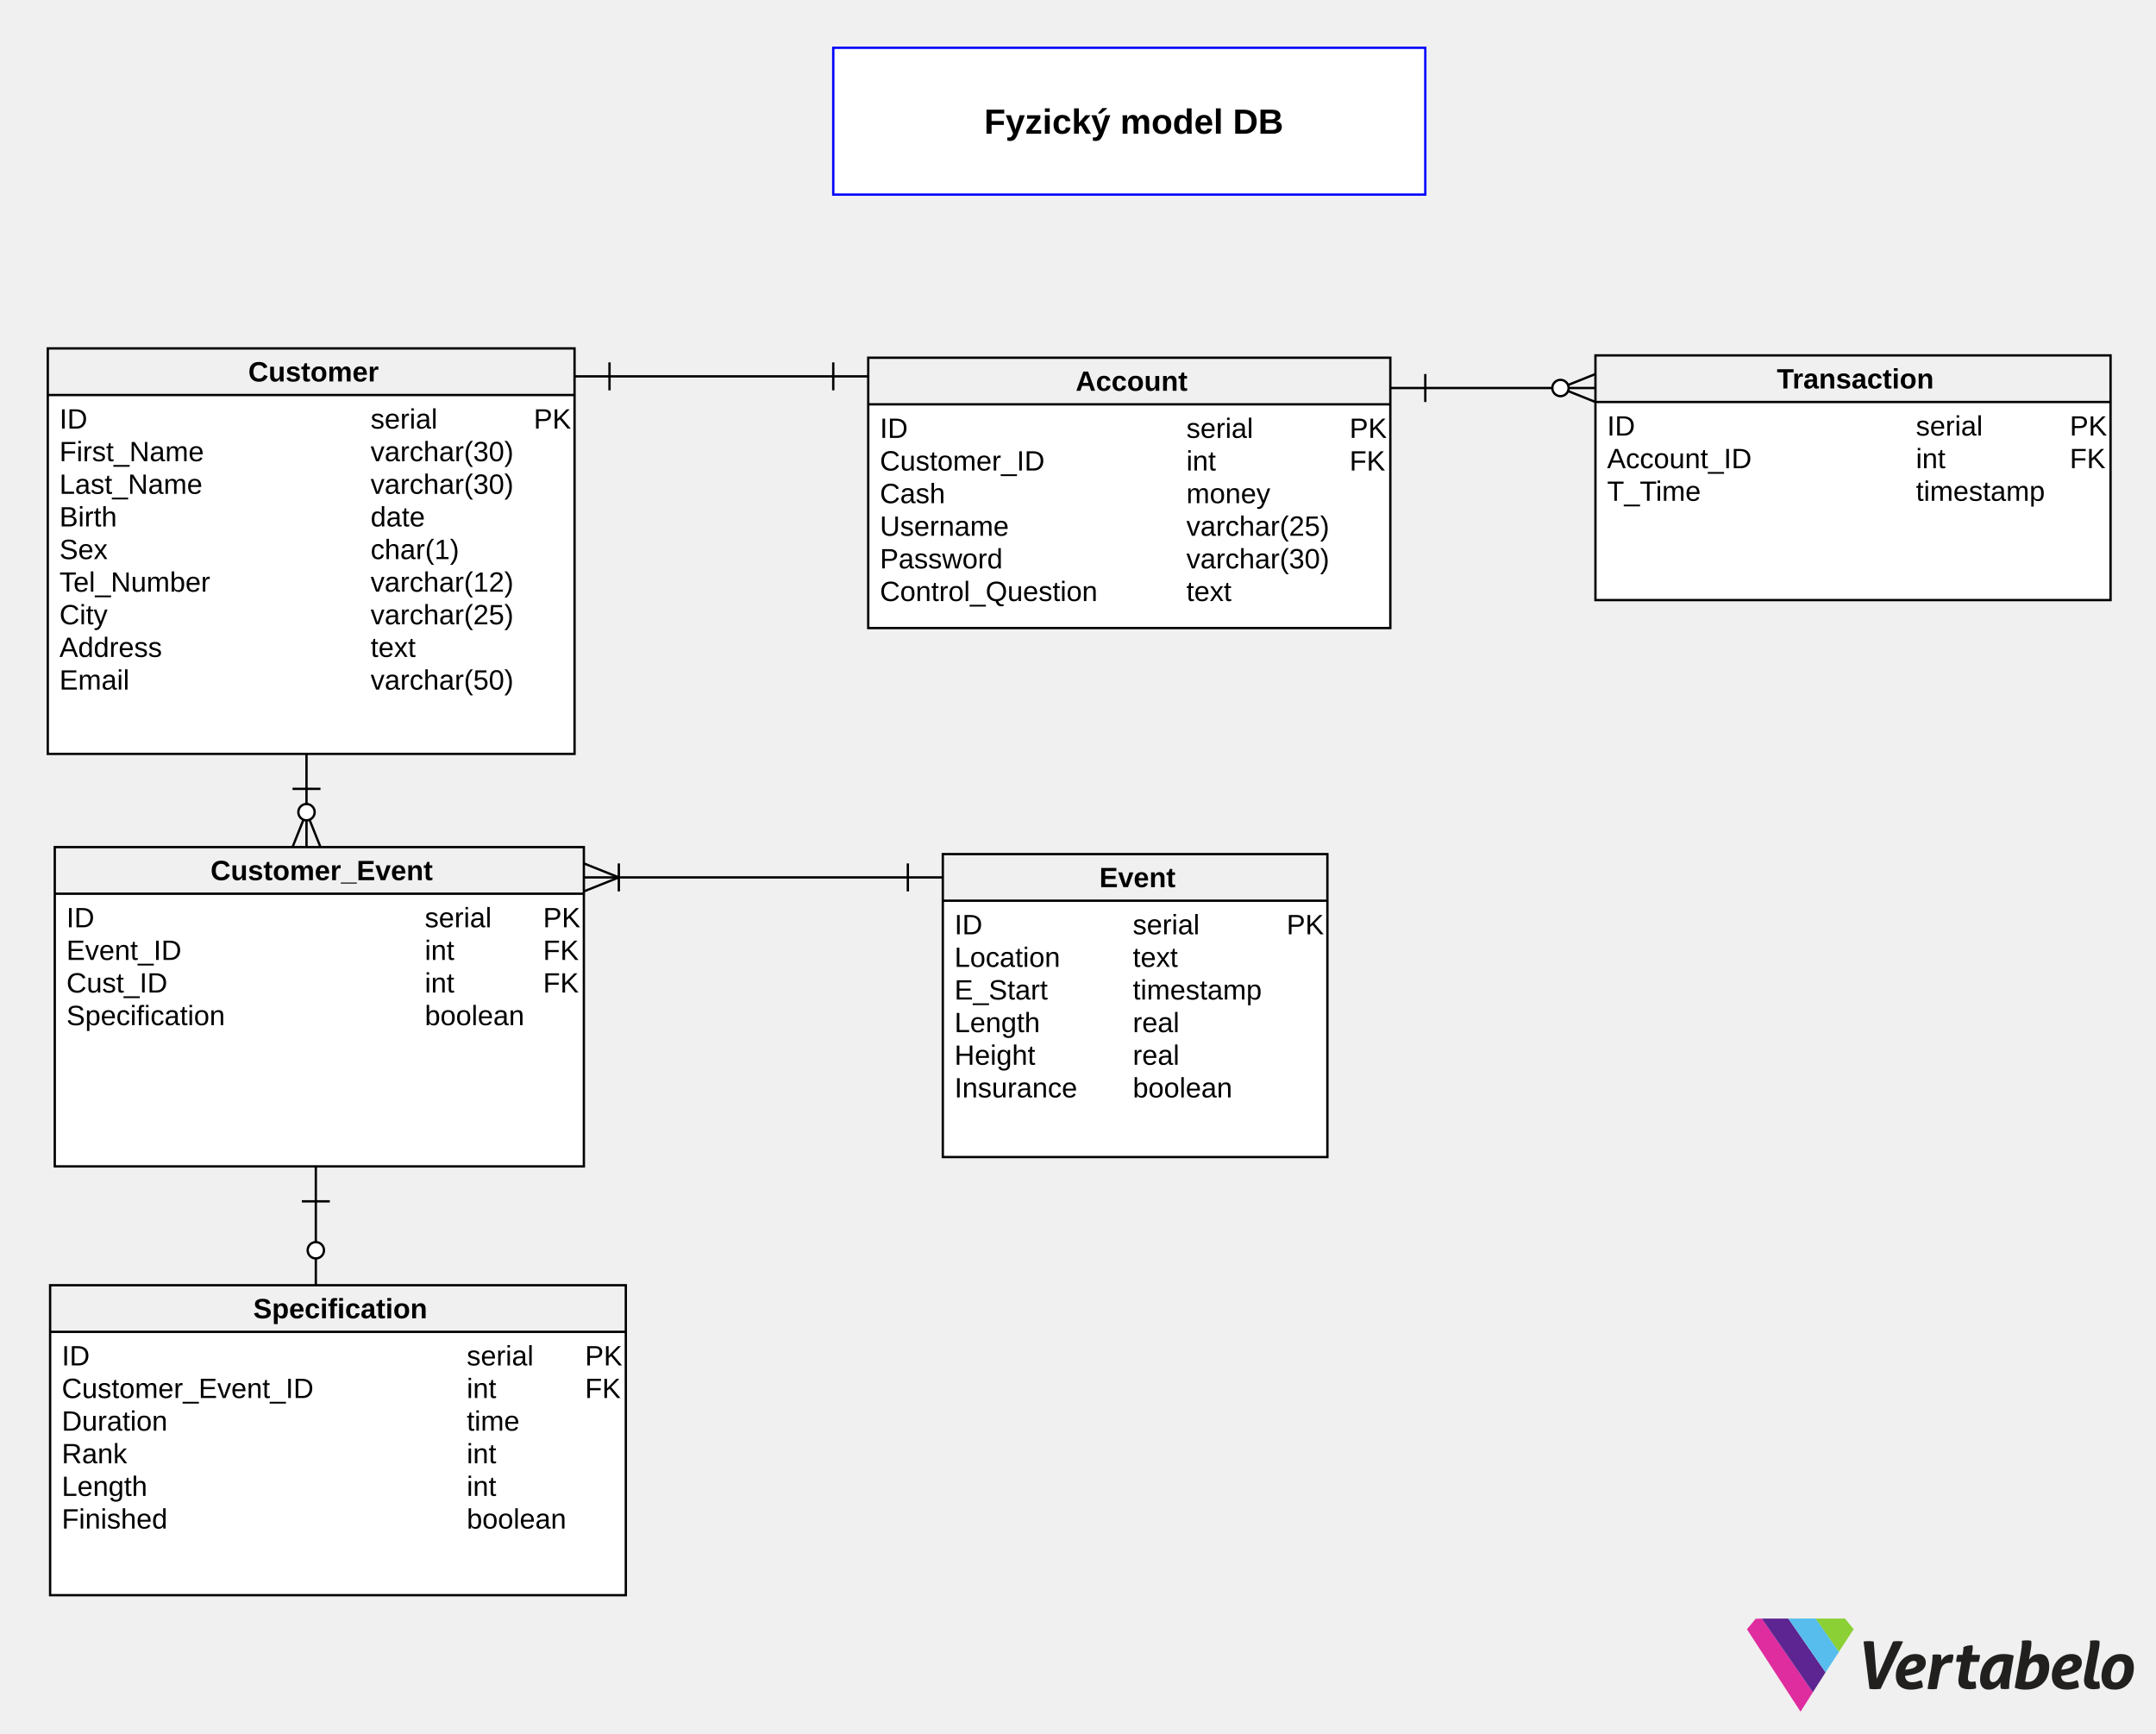
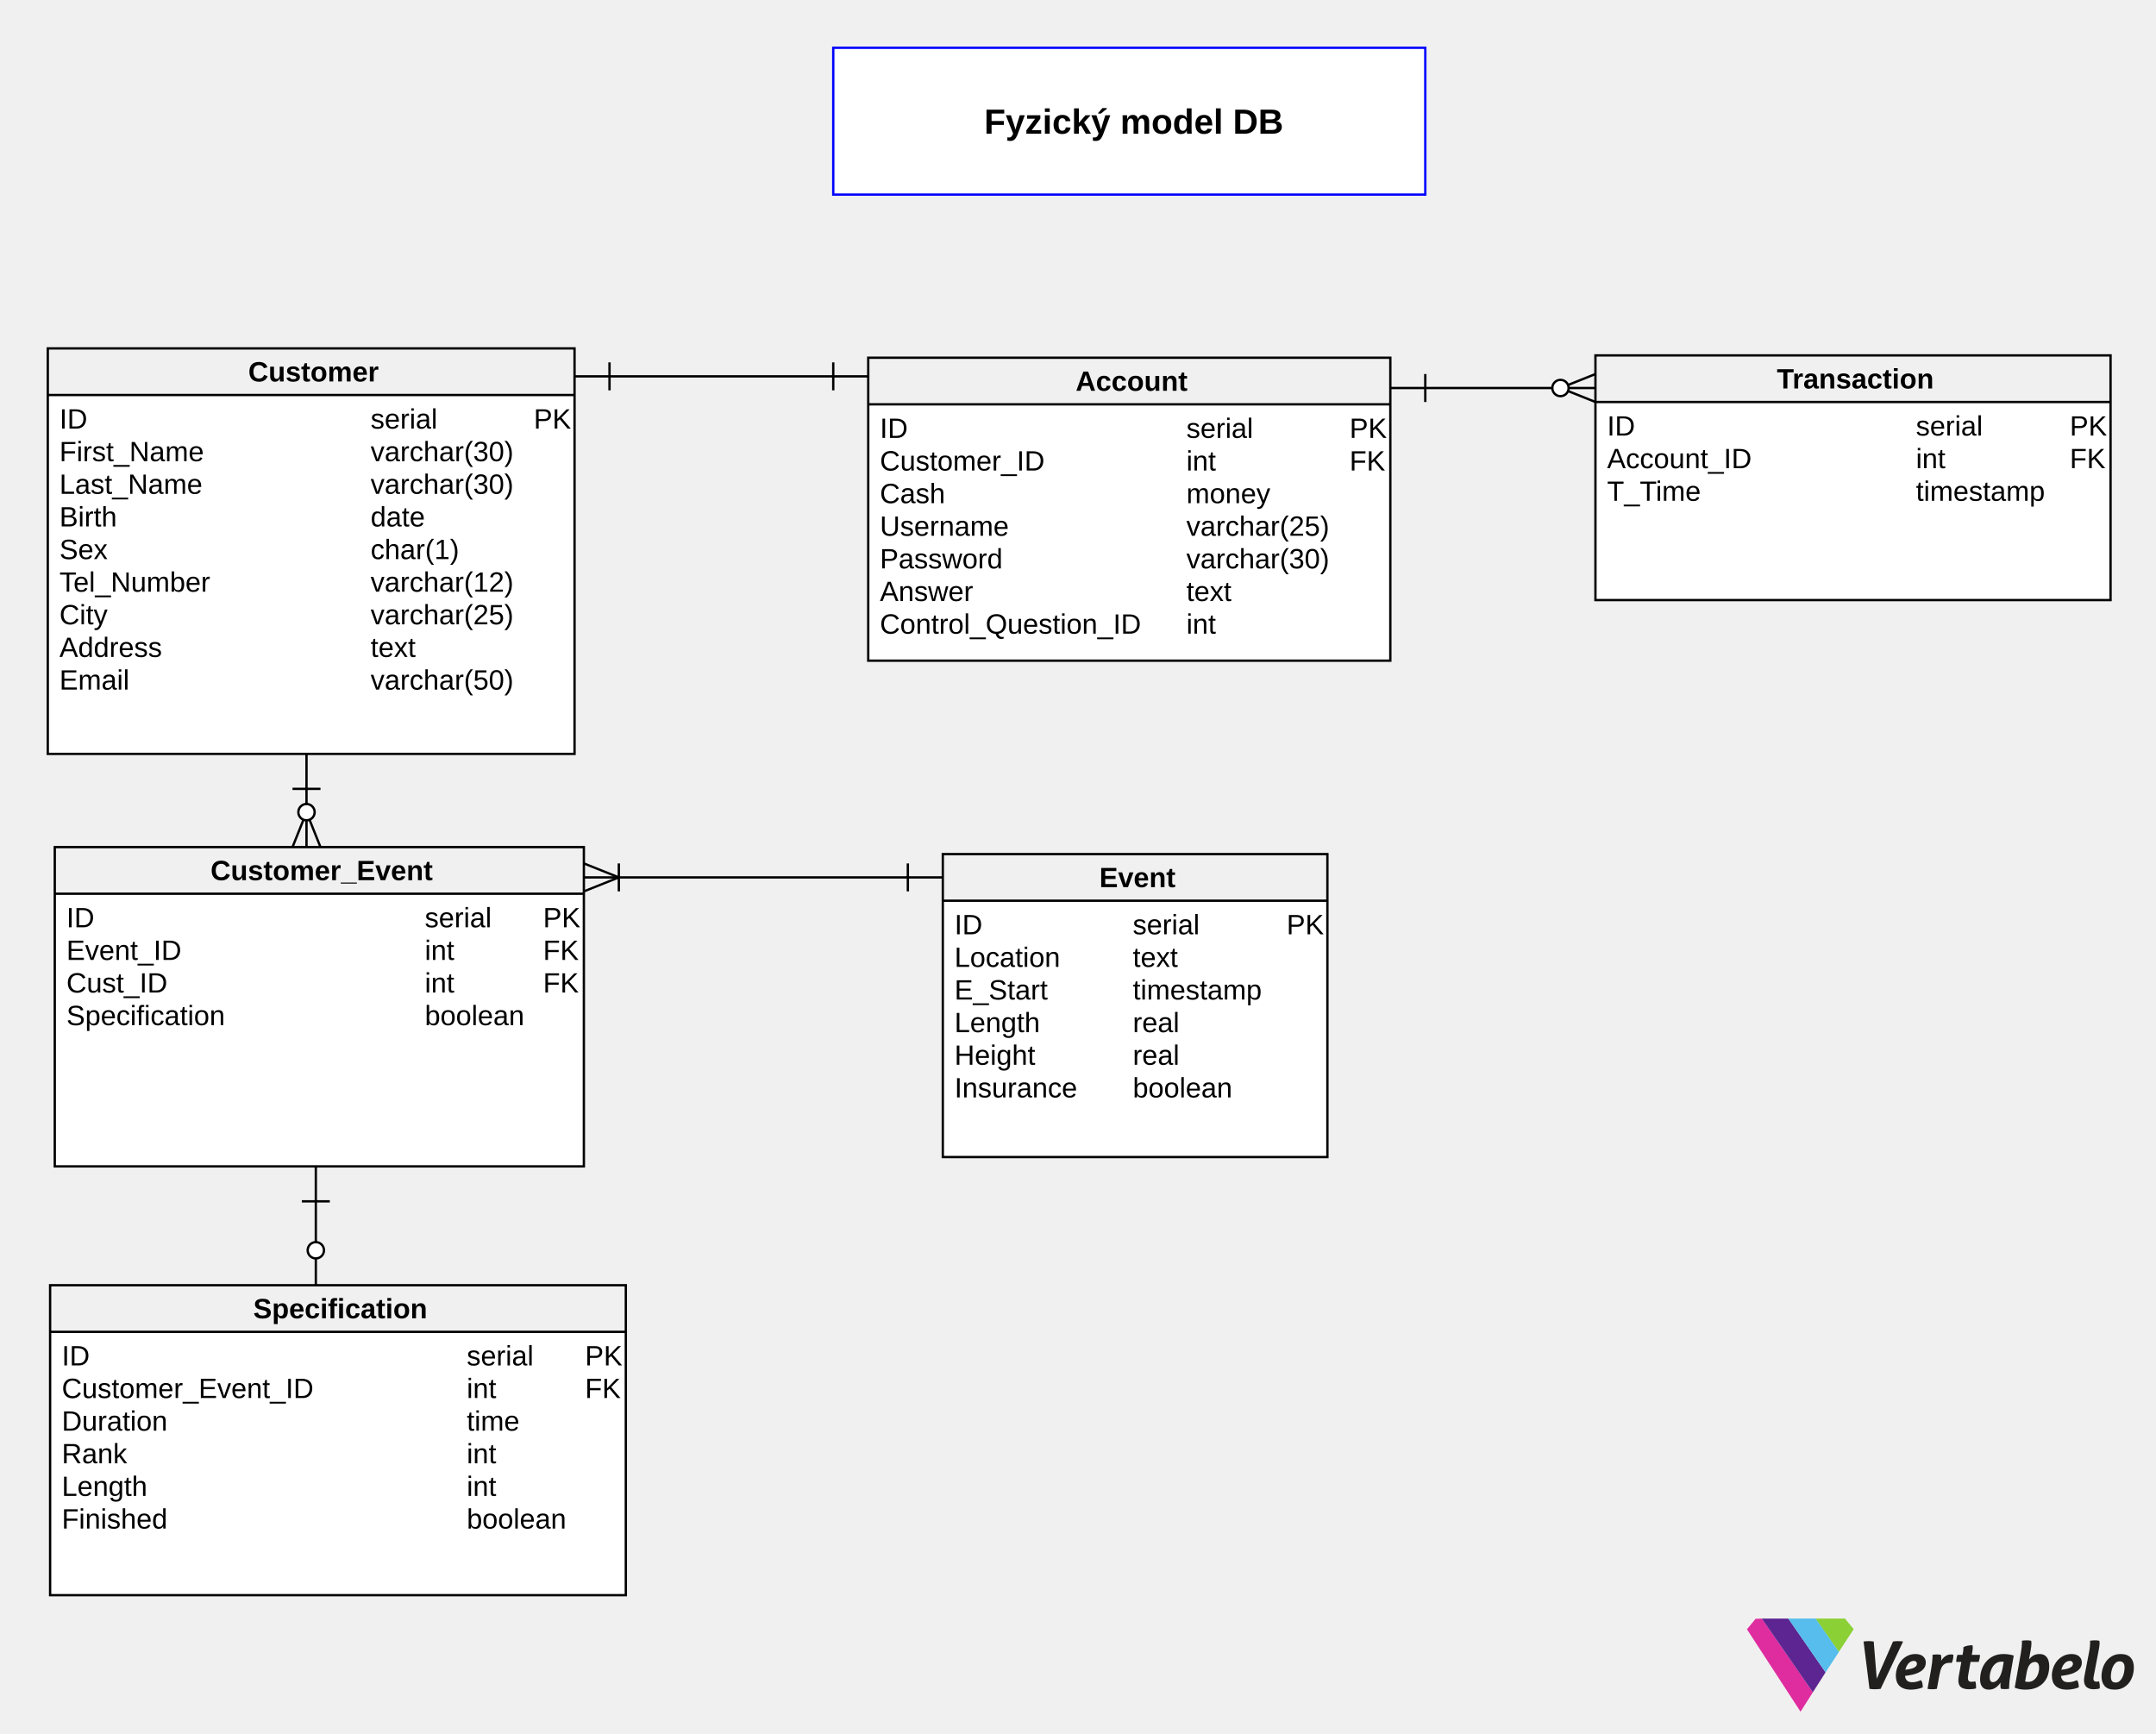
<svg xmlns="http://www.w3.org/2000/svg" height="744.0" width="925.0">
  <g transform="translate(0.5,0.5)">
    <g class="area">
      <g transform="translate(357.0,20.0)">
        <rect fill="#FFFFFF" height="63.0" stroke="#0000FF" width="254.0" />
      </g>
      <g transform="translate(420.7458,42.89237)">
        <text fill="#000000" font-family="arial, sans-serif" font-size="15" font-weight="700" x="1.0" y="13.986">Fyzický model DB</text>
      </g>
    </g>
    <g class="reference">
      <polyline fill="none" points="414.0,376.0 222.0,376.0" stroke="#000000" stroke-linejoin="miter" />
      <g class="cardinality">
        <line stroke="#000000" stroke-width="1.0" x1="265.0" x2="250.0" y1="376.0" y2="370.0" />
        <line stroke="#000000" stroke-width="1.0" x1="265.0" x2="250.0" y1="376.0" y2="382.0" />
        <line stroke="#000000" stroke-width="1.0" x1="265.0" x2="265.0" y1="370.0" y2="382.0" />
      </g>
      <g class="mandatory">
        <line stroke="#000000" stroke-width="1.0" x1="389.0" x2="389.0" y1="370.0" y2="382.0" />
      </g>
    </g>
    <g class="reference">
      <polyline fill="none" points="135.0,484.0 135.0,561.0" stroke="#000000" stroke-linejoin="miter" />
      <g class="cardinality">
        <g transform="translate(135.0,536.0)">
          <circle fill="white" r="3.5" stroke="#000000" stroke-width="1.0" />
        </g>
      </g>
      <g class="mandatory">
        <line stroke="#000000" stroke-width="1.0" x1="129.0" x2="141.0" y1="515.0" y2="515.0" />
      </g>
    </g>
    <g class="reference">
      <polyline fill="none" points="131.0,279.0 131.0,373.0" stroke="#000000" stroke-linejoin="miter" />
      <g class="cardinality">
        <line stroke="#000000" stroke-width="1.0" x1="131.0" x2="125.0" y1="348.0" y2="363.0" />
        <line stroke="#000000" stroke-width="1.0" x1="131.0" x2="137.0" y1="348.0" y2="363.0" />
        <g transform="translate(131.0,348.0)">
          <circle fill="white" r="3.5" stroke="#000000" stroke-width="1.0" />
        </g>
      </g>
      <g class="mandatory">
        <line stroke="#000000" stroke-width="1.0" x1="125.0" x2="137.0" y1="338.0" y2="338.0" />
      </g>
    </g>
    <g class="reference">
      <polyline fill="none" points="227.0,161.0 400.0,161.0" stroke="#000000" stroke-linejoin="miter" />
      <g class="cardinality">
        <line stroke="#000000" stroke-width="1.0" x1="357.0" x2="357.0" y1="155.0" y2="167.0" />
      </g>
      <g class="mandatory">
        <line stroke="#000000" stroke-width="1.0" x1="261.0" x2="261.0" y1="155.0" y2="167.0" />
      </g>
    </g>
    <g class="reference">
      <polyline fill="none" points="560.0,166.0 699.0,166.0" stroke="#000000" stroke-linejoin="miter" />
      <g class="cardinality">
        <line stroke="#000000" stroke-width="1.0" x1="669.0" x2="684.0" y1="166.0" y2="160.0" />
        <line stroke="#000000" stroke-width="1.0" x1="669.0" x2="684.0" y1="166.0" y2="172.0" />
        <g transform="translate(669.0,166.0)">
          <circle fill="white" r="3.5" stroke="#000000" stroke-width="1.0" />
        </g>
      </g>
      <g class="mandatory">
        <line stroke="#000000" stroke-width="1.0" x1="611.0" x2="611.0" y1="160.0" y2="172.0" />
      </g>
    </g>
    <g class="table" transform="translate(20.0,149.0)">
      <g transform="translate(0.0,0.0)">
        <rect fill="#f0f0f0" height="20.0" width="226.0" />
      </g>
      <g transform="translate(0.0,0.0)">
        <text fill="black" font-family="arial, sans-serif" font-size="12" font-weight="700" text-anchor="middle" x="114.0" y="14.189">Customer</text>
      </g>
      <g transform="translate(0.0,20.0)">
        <rect fill="#ffffff" height="154.0" width="226.0" />
        <g transform="translate(4.0,3.0)">
          <g transform="translate(0.0,0.0)">
            <text fill="black" font-family="arial, sans-serif" font-size="12" font-weight="400" x="1.0" y="11.402">ID</text>
          </g>
          <g transform="translate(0.0,14.0)">
            <text fill="black" font-family="arial, sans-serif" font-size="12" font-weight="400" x="1.0" y="11.402">First_Name</text>
          </g>
          <g transform="translate(0.0,28.0)">
            <text fill="black" font-family="arial, sans-serif" font-size="12" font-weight="400" x="1.0" y="11.402">Last_Name</text>
          </g>
          <g transform="translate(0.0,42.0)">
            <text fill="black" font-family="arial, sans-serif" font-size="12" font-weight="400" x="1.0" y="11.402">Birth</text>
          </g>
          <g transform="translate(0.0,56.0)">
            <text fill="black" font-family="arial, sans-serif" font-size="12" font-weight="400" x="1.0" y="11.402">Sex</text>
          </g>
          <g transform="translate(0.0,70.0)">
            <text fill="black" font-family="arial, sans-serif" font-size="12" font-weight="400" x="1.0" y="11.402">Tel_Number</text>
          </g>
          <g transform="translate(0.0,84.0)">
            <text fill="black" font-family="arial, sans-serif" font-size="12" font-weight="400" x="1.0" y="11.402">City</text>
          </g>
          <g transform="translate(0.0,98.0)">
            <text fill="black" font-family="arial, sans-serif" font-size="12" font-weight="400" x="1.0" y="11.402">Address</text>
          </g>
          <g transform="translate(0.0,112.0)">
            <text fill="black" font-family="arial, sans-serif" font-size="12" font-weight="400" x="1.0" y="11.402">Email</text>
          </g>
        </g>
        <g transform="translate(137.5,3.0)">
          <g transform="translate(0.0,0.0)">
            <text fill="black" font-family="arial, sans-serif" font-size="12" font-weight="400" x="1.0" y="11.402">serial</text>
          </g>
          <g transform="translate(0.0,14.0)">
            <text fill="black" font-family="arial, sans-serif" font-size="12" font-weight="400" x="1.0" y="11.402">varchar(30)</text>
          </g>
          <g transform="translate(0.0,28.0)">
            <text fill="black" font-family="arial, sans-serif" font-size="12" font-weight="400" x="1.0" y="11.402">varchar(30)</text>
          </g>
          <g transform="translate(0.0,42.0)">
            <text fill="black" font-family="arial, sans-serif" font-size="12" font-weight="400" x="1.0" y="11.402">date</text>
          </g>
          <g transform="translate(0.0,56.0)">
            <text fill="black" font-family="arial, sans-serif" font-size="12" font-weight="400" x="1.0" y="11.402">char(1)</text>
          </g>
          <g transform="translate(0.0,70.0)">
            <text fill="black" font-family="arial, sans-serif" font-size="12" font-weight="400" x="1.0" y="11.402">varchar(12)</text>
          </g>
          <g transform="translate(0.0,84.0)">
            <text fill="black" font-family="arial, sans-serif" font-size="12" font-weight="400" x="1.0" y="11.402">varchar(25)</text>
          </g>
          <g transform="translate(0.0,98.0)">
            <text fill="black" font-family="arial, sans-serif" font-size="12" font-weight="400" x="1.0" y="11.402">text</text>
          </g>
          <g transform="translate(0.0,112.0)">
            <text fill="black" font-family="arial, sans-serif" font-size="12" font-weight="400" x="1.0" y="11.402">varchar(50)</text>
          </g>
        </g>
        <g transform="translate(207.5,3.0)">
          <g transform="translate(0.0,0.0)">
            <text fill="black" font-family="arial, sans-serif" font-size="12" font-weight="400" x="1.0" y="11.402">PK</text>
          </g>
          <g transform="translate(0.0,14.0)">
            <text fill="black" font-family="arial, sans-serif" font-size="12" font-weight="400" x="1.0" y="11.402" />
          </g>
          <g transform="translate(0.0,28.0)">
            <text fill="black" font-family="arial, sans-serif" font-size="12" font-weight="400" x="1.0" y="11.402" />
          </g>
          <g transform="translate(0.0,42.0)">
            <text fill="black" font-family="arial, sans-serif" font-size="12" font-weight="400" x="1.0" y="11.402" />
          </g>
          <g transform="translate(0.0,56.0)">
            <text fill="black" font-family="arial, sans-serif" font-size="12" font-weight="400" x="1.0" y="11.402" />
          </g>
          <g transform="translate(0.0,70.0)">
            <text fill="black" font-family="arial, sans-serif" font-size="12" font-weight="400" x="1.0" y="11.402" />
          </g>
          <g transform="translate(0.0,84.0)">
            <text fill="black" font-family="arial, sans-serif" font-size="12" font-weight="400" x="1.0" y="11.402" />
          </g>
          <g transform="translate(0.0,98.0)">
            <text fill="black" font-family="arial, sans-serif" font-size="12" font-weight="400" x="1.0" y="11.402" />
          </g>
          <g transform="translate(0.0,112.0)">
            <text fill="black" font-family="arial, sans-serif" font-size="12" font-weight="400" x="1.0" y="11.402" />
          </g>
        </g>
      </g>
      <polyline fill="none" points="0.0,20.0 0.0,0.0 226.0,0.0 226.0,20.0 0.0,20.0 0.0,174.0 226.0,174.0 226.0,20.0" stroke="#000000" stroke-linejoin="miter" />
    </g>
    <g class="table" transform="translate(372.0,153.0)">
      <g transform="translate(0.0,0.0)">
        <rect fill="#f0f0f0" height="20.0" width="224.0" />
      </g>
      <g transform="translate(0.0,0.0)">
        <text fill="black" font-family="arial, sans-serif" font-size="12" font-weight="700" text-anchor="middle" x="113.0" y="14.189">Account</text>
      </g>
      <g transform="translate(0.0,20.0)">
-         <rect fill="#ffffff" height="96.0" width="224.0" />
+         <rect fill="#ffffff" height="110.0" width="224.0" />
        <g transform="translate(4.0,3.0)">
          <g transform="translate(0.0,0.0)">
            <text fill="black" font-family="arial, sans-serif" font-size="12" font-weight="400" x="1.0" y="11.402">ID</text>
          </g>
          <g transform="translate(0.0,14.0)">
            <text fill="black" font-family="arial, sans-serif" font-size="12" font-weight="400" x="1.0" y="11.402">Customer_ID</text>
          </g>
          <g transform="translate(0.0,28.0)">
            <text fill="black" font-family="arial, sans-serif" font-size="12" font-weight="400" x="1.0" y="11.402">Cash</text>
          </g>
          <g transform="translate(0.0,42.0)">
            <text fill="black" font-family="arial, sans-serif" font-size="12" font-weight="400" x="1.0" y="11.402">Username</text>
          </g>
          <g transform="translate(0.0,56.0)">
            <text fill="black" font-family="arial, sans-serif" font-size="12" font-weight="400" x="1.0" y="11.402">Password</text>
          </g>
          <g transform="translate(0.0,70.0)">
-             <text fill="black" font-family="arial, sans-serif" font-size="12" font-weight="400" x="1.0" y="11.402">Control_Question</text>
+             <text fill="black" font-family="arial, sans-serif" font-size="12" font-weight="400" x="1.0" y="11.402">Answer</text>
+           </g>
+           <g transform="translate(0.0,84.0)">
+             <text fill="black" font-family="arial, sans-serif" font-size="12" font-weight="400" x="1.0" y="11.402">Control_Question_ID</text>
          </g>
        </g>
        <g transform="translate(135.5,3.0)">
          <g transform="translate(0.0,0.0)">
            <text fill="black" font-family="arial, sans-serif" font-size="12" font-weight="400" x="1.0" y="11.402">serial</text>
          </g>
          <g transform="translate(0.0,14.0)">
            <text fill="black" font-family="arial, sans-serif" font-size="12" font-weight="400" x="1.0" y="11.402">int</text>
          </g>
          <g transform="translate(0.0,28.0)">
            <text fill="black" font-family="arial, sans-serif" font-size="12" font-weight="400" x="1.0" y="11.402">money</text>
          </g>
          <g transform="translate(0.0,42.0)">
            <text fill="black" font-family="arial, sans-serif" font-size="12" font-weight="400" x="1.0" y="11.402">varchar(25)</text>
          </g>
          <g transform="translate(0.0,56.0)">
            <text fill="black" font-family="arial, sans-serif" font-size="12" font-weight="400" x="1.0" y="11.402">varchar(30)</text>
          </g>
          <g transform="translate(0.0,70.0)">
            <text fill="black" font-family="arial, sans-serif" font-size="12" font-weight="400" x="1.0" y="11.402">text</text>
          </g>
+           <g transform="translate(0.0,84.0)">
+             <text fill="black" font-family="arial, sans-serif" font-size="12" font-weight="400" x="1.0" y="11.402">int</text>
+           </g>
        </g>
        <g transform="translate(205.5,3.0)">
          <g transform="translate(0.0,0.0)">
            <text fill="black" font-family="arial, sans-serif" font-size="12" font-weight="400" x="1.0" y="11.402">PK</text>
          </g>
          <g transform="translate(0.0,14.0)">
            <text fill="black" font-family="arial, sans-serif" font-size="12" font-weight="400" x="1.0" y="11.402">FK</text>
          </g>
          <g transform="translate(0.0,28.0)">
            <text fill="black" font-family="arial, sans-serif" font-size="12" font-weight="400" x="1.0" y="11.402" />
          </g>
          <g transform="translate(0.0,42.0)">
            <text fill="black" font-family="arial, sans-serif" font-size="12" font-weight="400" x="1.0" y="11.402" />
          </g>
          <g transform="translate(0.0,56.0)">
            <text fill="black" font-family="arial, sans-serif" font-size="12" font-weight="400" x="1.0" y="11.402" />
          </g>
          <g transform="translate(0.0,70.0)">
            <text fill="black" font-family="arial, sans-serif" font-size="12" font-weight="400" x="1.0" y="11.402" />
          </g>
-         </g>
-       </g>
-       <polyline fill="none" points="0.0,20.0 0.0,0.0 224.0,0.0 224.0,20.0 0.0,20.0 0.0,116.0 224.0,116.0 224.0,20.0" stroke="#000000" stroke-linejoin="miter" />
+           <g transform="translate(0.0,84.0)">
+             <text fill="black" font-family="arial, sans-serif" font-size="12" font-weight="400" x="1.0" y="11.402" />
+           </g>
+         </g>
+       </g>
+       <polyline fill="none" points="0.0,20.0 0.0,0.0 224.0,0.0 224.0,20.0 0.0,20.0 0.0,130.0 224.0,130.0 224.0,20.0" stroke="#000000" stroke-linejoin="miter" />
    </g>
    <g class="table" transform="translate(404.0,366.0)">
      <g transform="translate(0.0,0.0)">
        <rect fill="#f0f0f0" height="20.0" width="165.0" />
      </g>
      <g transform="translate(0.0,0.0)">
        <text fill="black" font-family="arial, sans-serif" font-size="12" font-weight="700" text-anchor="middle" x="83.5" y="14.189">Event</text>
      </g>
      <g transform="translate(0.0,20.0)">
        <rect fill="#ffffff" height="110.0" width="165.0" />
        <g transform="translate(4.0,3.0)">
          <g transform="translate(0.0,0.0)">
            <text fill="black" font-family="arial, sans-serif" font-size="12" font-weight="400" x="1.0" y="11.402">ID</text>
          </g>
          <g transform="translate(0.0,14.0)">
            <text fill="black" font-family="arial, sans-serif" font-size="12" font-weight="400" x="1.0" y="11.402">Location</text>
          </g>
          <g transform="translate(0.0,28.0)">
            <text fill="black" font-family="arial, sans-serif" font-size="12" font-weight="400" x="1.0" y="11.402">E_Start</text>
          </g>
          <g transform="translate(0.0,42.0)">
            <text fill="black" font-family="arial, sans-serif" font-size="12" font-weight="400" x="1.0" y="11.402">Length</text>
          </g>
          <g transform="translate(0.0,56.0)">
            <text fill="black" font-family="arial, sans-serif" font-size="12" font-weight="400" x="1.0" y="11.402">Height</text>
          </g>
          <g transform="translate(0.0,70.0)">
            <text fill="black" font-family="arial, sans-serif" font-size="12" font-weight="400" x="1.0" y="11.402">Insurance</text>
          </g>
        </g>
        <g transform="translate(80.5,3.0)">
          <g transform="translate(0.0,0.0)">
            <text fill="black" font-family="arial, sans-serif" font-size="12" font-weight="400" x="1.0" y="11.402">serial</text>
          </g>
          <g transform="translate(0.0,14.0)">
            <text fill="black" font-family="arial, sans-serif" font-size="12" font-weight="400" x="1.0" y="11.402">text</text>
          </g>
          <g transform="translate(0.0,28.0)">
            <text fill="black" font-family="arial, sans-serif" font-size="12" font-weight="400" x="1.0" y="11.402">timestamp</text>
          </g>
          <g transform="translate(0.0,42.0)">
            <text fill="black" font-family="arial, sans-serif" font-size="12" font-weight="400" x="1.0" y="11.402">real</text>
          </g>
          <g transform="translate(0.0,56.0)">
            <text fill="black" font-family="arial, sans-serif" font-size="12" font-weight="400" x="1.0" y="11.402">real</text>
          </g>
          <g transform="translate(0.0,70.0)">
            <text fill="black" font-family="arial, sans-serif" font-size="12" font-weight="400" x="1.0" y="11.402">boolean</text>
          </g>
        </g>
        <g transform="translate(146.5,3.0)">
          <g transform="translate(0.0,0.0)">
            <text fill="black" font-family="arial, sans-serif" font-size="12" font-weight="400" x="1.0" y="11.402">PK</text>
          </g>
          <g transform="translate(0.0,14.0)">
            <text fill="black" font-family="arial, sans-serif" font-size="12" font-weight="400" x="1.0" y="11.402" />
          </g>
          <g transform="translate(0.0,28.0)">
            <text fill="black" font-family="arial, sans-serif" font-size="12" font-weight="400" x="1.0" y="11.402" />
          </g>
          <g transform="translate(0.0,42.0)">
            <text fill="black" font-family="arial, sans-serif" font-size="12" font-weight="400" x="1.0" y="11.402" />
          </g>
          <g transform="translate(0.0,56.0)">
            <text fill="black" font-family="arial, sans-serif" font-size="12" font-weight="400" x="1.0" y="11.402" />
          </g>
          <g transform="translate(0.0,70.0)">
            <text fill="black" font-family="arial, sans-serif" font-size="12" font-weight="400" x="1.0" y="11.402" />
          </g>
        </g>
      </g>
      <polyline fill="none" points="0.0,20.0 0.0,0.0 165.0,0.0 165.0,20.0 0.0,20.0 0.0,130.0 165.0,130.0 165.0,20.0" stroke="#000000" stroke-linejoin="miter" />
    </g>
    <g class="table" transform="translate(23.0,363.0)">
      <g transform="translate(0.0,0.0)">
        <rect fill="#f0f0f0" height="20.0" width="227.0" />
      </g>
      <g transform="translate(0.0,0.0)">
        <text fill="black" font-family="arial, sans-serif" font-size="12" font-weight="700" text-anchor="middle" x="114.5" y="14.189">Customer_Event</text>
      </g>
      <g transform="translate(0.0,20.0)">
        <rect fill="#ffffff" height="117.0" width="227.0" />
        <g transform="translate(4.0,3.0)">
          <g transform="translate(0.0,0.0)">
            <text fill="black" font-family="arial, sans-serif" font-size="12" font-weight="400" x="1.0" y="11.402">ID</text>
          </g>
          <g transform="translate(0.0,14.0)">
            <text fill="black" font-family="arial, sans-serif" font-size="12" font-weight="400" x="1.0" y="11.402">Event_ID</text>
          </g>
          <g transform="translate(0.0,28.0)">
            <text fill="black" font-family="arial, sans-serif" font-size="12" font-weight="400" x="1.0" y="11.402">Cust_ID</text>
          </g>
          <g transform="translate(0.0,42.0)">
            <text fill="black" font-family="arial, sans-serif" font-size="12" font-weight="400" x="1.0" y="11.402">Specification</text>
          </g>
        </g>
        <g transform="translate(157.75,3.0)">
          <g transform="translate(0.0,0.0)">
            <text fill="black" font-family="arial, sans-serif" font-size="12" font-weight="400" x="1.0" y="11.402">serial</text>
          </g>
          <g transform="translate(0.0,14.0)">
            <text fill="black" font-family="arial, sans-serif" font-size="12" font-weight="400" x="1.0" y="11.402">int</text>
          </g>
          <g transform="translate(0.0,28.0)">
            <text fill="black" font-family="arial, sans-serif" font-size="12" font-weight="400" x="1.0" y="11.402">int</text>
          </g>
          <g transform="translate(0.0,42.0)">
            <text fill="black" font-family="arial, sans-serif" font-size="12" font-weight="400" x="1.0" y="11.402">boolean</text>
          </g>
        </g>
        <g transform="translate(208.5,3.0)">
          <g transform="translate(0.0,0.0)">
            <text fill="black" font-family="arial, sans-serif" font-size="12" font-weight="400" x="1.0" y="11.402">PK</text>
          </g>
          <g transform="translate(0.0,14.0)">
            <text fill="black" font-family="arial, sans-serif" font-size="12" font-weight="400" x="1.0" y="11.402">FK</text>
          </g>
          <g transform="translate(0.0,28.0)">
            <text fill="black" font-family="arial, sans-serif" font-size="12" font-weight="400" x="1.0" y="11.402">FK</text>
          </g>
          <g transform="translate(0.0,42.0)">
            <text fill="black" font-family="arial, sans-serif" font-size="12" font-weight="400" x="1.0" y="11.402" />
          </g>
        </g>
      </g>
      <polyline fill="none" points="0.0,20.0 0.0,0.0 227.0,0.0 227.0,20.0 0.0,20.0 0.0,137.0 227.0,137.0 227.0,20.0" stroke="#000000" stroke-linejoin="miter" />
    </g>
    <g class="table" transform="translate(21.0,551.0)">
      <g transform="translate(0.0,0.0)">
        <rect fill="#f0f0f0" height="20.0" width="247.0" />
      </g>
      <g transform="translate(0.0,0.0)">
        <text fill="black" font-family="arial, sans-serif" font-size="12" font-weight="700" text-anchor="middle" x="124.5" y="14.189">Specification</text>
      </g>
      <g transform="translate(0.0,20.0)">
        <rect fill="#ffffff" height="113.0" width="247.0" />
        <g transform="translate(4.0,3.0)">
          <g transform="translate(0.0,0.0)">
            <text fill="black" font-family="arial, sans-serif" font-size="12" font-weight="400" x="1.0" y="11.402">ID</text>
          </g>
          <g transform="translate(0.0,14.0)">
            <text fill="black" font-family="arial, sans-serif" font-size="12" font-weight="400" x="1.0" y="11.402">Customer_Event_ID</text>
          </g>
          <g transform="translate(0.0,28.0)">
            <text fill="black" font-family="arial, sans-serif" font-size="12" font-weight="400" x="1.0" y="11.402">Duration</text>
          </g>
          <g transform="translate(0.0,42.0)">
            <text fill="black" font-family="arial, sans-serif" font-size="12" font-weight="400" x="1.0" y="11.402">Rank</text>
          </g>
          <g transform="translate(0.0,56.0)">
            <text fill="black" font-family="arial, sans-serif" font-size="12" font-weight="400" x="1.0" y="11.402">Length</text>
          </g>
          <g transform="translate(0.0,70.0)">
            <text fill="black" font-family="arial, sans-serif" font-size="12" font-weight="400" x="1.0" y="11.402">Finished</text>
          </g>
        </g>
        <g transform="translate(177.75,3.0)">
          <g transform="translate(0.0,0.0)">
            <text fill="black" font-family="arial, sans-serif" font-size="12" font-weight="400" x="1.0" y="11.402">serial</text>
          </g>
          <g transform="translate(0.0,14.0)">
            <text fill="black" font-family="arial, sans-serif" font-size="12" font-weight="400" x="1.0" y="11.402">int</text>
          </g>
          <g transform="translate(0.0,28.0)">
            <text fill="black" font-family="arial, sans-serif" font-size="12" font-weight="400" x="1.0" y="11.402">time</text>
          </g>
          <g transform="translate(0.0,42.0)">
            <text fill="black" font-family="arial, sans-serif" font-size="12" font-weight="400" x="1.0" y="11.402">int</text>
          </g>
          <g transform="translate(0.0,56.0)">
            <text fill="black" font-family="arial, sans-serif" font-size="12" font-weight="400" x="1.0" y="11.402">int</text>
          </g>
          <g transform="translate(0.0,70.0)">
            <text fill="black" font-family="arial, sans-serif" font-size="12" font-weight="400" x="1.0" y="11.402">boolean</text>
          </g>
        </g>
        <g transform="translate(228.5,3.0)">
          <g transform="translate(0.0,0.0)">
            <text fill="black" font-family="arial, sans-serif" font-size="12" font-weight="400" x="1.0" y="11.402">PK</text>
          </g>
          <g transform="translate(0.0,14.0)">
            <text fill="black" font-family="arial, sans-serif" font-size="12" font-weight="400" x="1.0" y="11.402">FK</text>
          </g>
          <g transform="translate(0.0,28.0)">
            <text fill="black" font-family="arial, sans-serif" font-size="12" font-weight="400" x="1.0" y="11.402" />
          </g>
          <g transform="translate(0.0,42.0)">
            <text fill="black" font-family="arial, sans-serif" font-size="12" font-weight="400" x="1.0" y="11.402" />
          </g>
          <g transform="translate(0.0,56.0)">
            <text fill="black" font-family="arial, sans-serif" font-size="12" font-weight="400" x="1.0" y="11.402" />
          </g>
          <g transform="translate(0.0,70.0)">
            <text fill="black" font-family="arial, sans-serif" font-size="12" font-weight="400" x="1.0" y="11.402" />
          </g>
        </g>
      </g>
      <polyline fill="none" points="0.0,20.0 0.0,0.0 247.0,0.0 247.0,20.0 0.0,20.0 0.0,133.0 247.0,133.0 247.0,20.0" stroke="#000000" stroke-linejoin="miter" />
    </g>
    <g class="table" transform="translate(684.0,152.0)">
      <g transform="translate(0.0,0.0)">
        <rect fill="#f0f0f0" height="20.0" width="221.0" />
      </g>
      <g transform="translate(0.0,0.0)">
        <text fill="black" font-family="arial, sans-serif" font-size="12" font-weight="700" text-anchor="middle" x="111.5" y="14.189">Transaction</text>
      </g>
      <g transform="translate(0.0,20.0)">
        <rect fill="#ffffff" height="85.0" width="221.0" />
        <g transform="translate(4.0,3.0)">
          <g transform="translate(0.0,0.0)">
            <text fill="black" font-family="arial, sans-serif" font-size="12" font-weight="400" x="1.0" y="11.402">ID</text>
          </g>
          <g transform="translate(0.0,14.0)">
            <text fill="black" font-family="arial, sans-serif" font-size="12" font-weight="400" x="1.0" y="11.402">Account_ID</text>
          </g>
          <g transform="translate(0.0,28.0)">
            <text fill="black" font-family="arial, sans-serif" font-size="12" font-weight="400" x="1.0" y="11.402">T_Time</text>
          </g>
        </g>
        <g transform="translate(136.5,3.0)">
          <g transform="translate(0.0,0.0)">
            <text fill="black" font-family="arial, sans-serif" font-size="12" font-weight="400" x="1.0" y="11.402">serial</text>
          </g>
          <g transform="translate(0.0,14.0)">
            <text fill="black" font-family="arial, sans-serif" font-size="12" font-weight="400" x="1.0" y="11.402">int</text>
          </g>
          <g transform="translate(0.0,28.0)">
            <text fill="black" font-family="arial, sans-serif" font-size="12" font-weight="400" x="1.0" y="11.402">timestamp</text>
          </g>
        </g>
        <g transform="translate(202.5,3.0)">
          <g transform="translate(0.0,0.0)">
            <text fill="black" font-family="arial, sans-serif" font-size="12" font-weight="400" x="1.0" y="11.402">PK</text>
          </g>
          <g transform="translate(0.0,14.0)">
            <text fill="black" font-family="arial, sans-serif" font-size="12" font-weight="400" x="1.0" y="11.402">FK</text>
          </g>
          <g transform="translate(0.0,28.0)">
            <text fill="black" font-family="arial, sans-serif" font-size="12" font-weight="400" x="1.0" y="11.402" />
          </g>
        </g>
      </g>
      <polyline fill="none" points="0.0,20.0 0.0,0.0 221.0,0.0 221.0,20.0 0.0,20.0 0.0,105.0 221.0,105.0 221.0,20.0" stroke="#000000" stroke-linejoin="miter" />
    </g>
    <g transform="translate(749.0,694.0)">
      <svg height="40" width="166">
        <svg version="1.1" viewBox="0 0 651.768 157.024">
          <g id="layer1" transform="translate(-23.40173,-158.1359)">
            <path d="m 219.866,196.931 c 2.957,-0.443 5.953,-0.667 8.987,-0.667 2.589,0 5.288,0.224 8.1,0.667 l 5.104,62.688 27.405,-62.688 c 2.663,-0.443 5.472,-0.667 8.432,-0.667 2.885,0 5.731,0.224 8.543,0.667 l -37.835,79.773 c -3.328,0.445 -6.584,0.667 -9.764,0.667 -1.48,0 -2.921,-0.055 -4.327,-0.167 -1.405,-0.112 -2.959,-0.276 -4.66,-0.5 l -9.985,-79.773" id="path14" style="fill:#21201f;fill-opacity:1;fill-rule:nonzero;stroke:none" />
            <path d="m 295.967,243.641 c 2.811,-0.443 5.104,-1.016 6.879,-1.719 1.775,-0.703 3.18,-1.479 4.216,-2.331 1.035,-0.849 1.737,-1.721 2.108,-2.607 0.369,-0.888 0.556,-1.776 0.556,-2.664 0,-1.404 -0.464,-2.552 -1.388,-3.44 -0.925,-0.888 -2.164,-1.331 -3.717,-1.331 -1.924,0 -3.68,0.427 -5.269,1.276 -1.592,0.852 -2.979,1.979 -4.161,3.383 -1.184,1.407 -2.201,3.016 -3.051,4.828 -0.852,1.812 -1.497,3.643 -1.941,5.492 z m -6.324,11.317 c 0.444,3.551 1.625,6.196 3.551,7.933 1.923,1.739 4.732,2.607 8.432,2.607 2.957,0 5.564,-0.313 7.821,-0.943 2.256,-0.628 4.641,-1.459 7.157,-2.497 1.181,1.481 1.977,3.273 2.385,5.383 0.405,2.107 0.609,4.347 0.609,6.711 -1.259,0.593 -2.717,1.131 -4.383,1.609 -1.664,0.481 -3.383,0.888 -5.159,1.221 -1.775,0.333 -3.551,0.591 -5.325,0.776 -1.776,0.185 -3.367,0.279 -4.772,0.279 -4.512,0 -8.376,-0.555 -11.595,-1.664 -3.217,-1.109 -5.88,-2.683 -7.988,-4.716 -2.108,-2.033 -3.661,-4.511 -4.66,-7.435 -0.999,-2.92 -1.497,-6.156 -1.497,-9.709 0,-4.509 0.776,-8.947 2.329,-13.312 1.553,-4.364 3.753,-8.265 6.601,-11.705 2.848,-3.44 6.325,-6.213 10.431,-8.323 4.105,-2.107 8.709,-3.161 13.813,-3.161 2.441,0 4.716,0.296 6.824,0.888 2.108,0.593 3.939,1.497 5.492,2.719 1.552,1.219 2.773,2.719 3.66,4.492 0.888,1.776 1.332,3.847 1.332,6.213 0,3.328 -0.776,6.213 -2.329,8.653 -1.553,2.443 -3.625,4.513 -6.213,6.213 -2.591,1.704 -5.531,3.092 -8.821,4.161 -3.292,1.073 -6.712,1.871 -10.263,2.385 l -7.433,1.221" id="path16" style="fill:#21201f;fill-opacity:1;fill-rule:nonzero;stroke:none" />
            <path d="m 333.575,243.975 c 0.812,-4.661 1.423,-8.784 1.831,-12.372 0.405,-3.587 0.609,-6.38 0.609,-8.375 0,-0.816 0,-1.5 0,-2.055 0,-0.555 -0.037,-1.164 -0.111,-1.831 2.441,-0.443 4.883,-0.664 7.323,-0.664 1.109,0 2.219,0.055 3.328,0.167 1.111,0.109 2.293,0.276 3.551,0.497 0.148,0.593 0.296,1.296 0.444,2.109 0.148,0.815 0.221,2.033 0.221,3.661 0,0.664 -0.017,1.331 -0.055,1.997 -0.037,0.664 -0.129,1.479 -0.277,2.44 0.739,-1.331 1.664,-2.644 2.773,-3.937 1.109,-1.295 2.348,-2.459 3.717,-3.497 1.368,-1.035 2.884,-1.865 4.548,-2.495 1.667,-0.628 3.497,-0.943 5.493,-0.943 1.553,0 2.885,0.184 3.995,0.555 0.072,0.296 0.111,0.591 0.111,0.888 0,0.293 0,0.627 0,0.997 0,2.072 -0.261,4.216 -0.776,6.435 -0.519,2.219 -1.221,4.071 -2.108,5.547 -0.444,-0.073 -0.927,-0.145 -1.443,-0.221 -0.519,-0.073 -1.184,-0.109 -1.997,-0.109 -3.035,0 -5.531,0.519 -7.491,1.552 -1.959,1.036 -3.568,2.497 -4.825,4.383 -1.259,1.885 -2.257,4.161 -2.996,6.823 -0.741,2.664 -1.407,5.623 -1.997,8.877 l -4.105,22.3 c -2.884,0.445 -5.584,0.667 -8.099,0.667 -2.591,0 -5.143,-0.221 -7.656,-0.667 l 5.992,-32.729" id="path18" style="fill:#21201f;fill-opacity:1;fill-rule:nonzero;stroke:none" />
            <path d="m 384.507,231.327 -8.543,0 c 0,-1.997 0.147,-3.956 0.444,-5.88 0.293,-1.925 0.848,-3.959 1.664,-6.104 l 8.543,0 0.665,-3.329 c 0.369,-1.845 0.591,-3.607 0.665,-5.271 0.073,-1.664 0.112,-3.049 0.112,-4.159 1.921,-1.257 4.327,-2.145 7.211,-2.664 2.885,-0.516 5.548,-0.776 7.989,-0.776 0.369,1.109 0.555,2.516 0.555,4.216 0,1.185 -0.093,2.461 -0.277,3.828 -0.185,1.371 -0.427,2.868 -0.721,4.492 l -0.667,3.663 13.76,0 c 0,2.219 -0.187,4.255 -0.555,6.104 -0.372,1.848 -0.888,3.809 -1.553,5.88 l -13.76,0 -3.883,21.856 c -0.148,1.037 -0.277,1.997 -0.388,2.887 -0.111,0.888 -0.167,1.736 -0.167,2.552 0,1.924 0.444,3.437 1.332,4.549 0.887,1.109 2.551,1.664 4.992,1.664 1.257,0 2.367,-0.095 3.329,-0.279 0.96,-0.183 1.848,-0.388 2.663,-0.609 0.96,2.145 1.443,4.956 1.443,8.432 0,0.591 0,1.183 0,1.773 0,0.593 -0.039,1.185 -0.111,1.776 -3.181,0.961 -6.991,1.443 -11.429,1.443 -6.213,0 -10.817,-1.145 -13.813,-3.44 -2.995,-2.292 -4.493,-6.139 -4.493,-11.539 0,-1.109 0.073,-2.256 0.223,-3.44 0.147,-1.183 0.332,-2.477 0.555,-3.883 l 4.216,-23.743" id="path20" style="fill:#21201f;fill-opacity:1;fill-rule:nonzero;stroke:none" />
            <path d="m 455.958,231.215 c -0.665,-0.145 -1.313,-0.24 -1.941,-0.276 -0.631,-0.036 -1.24,-0.057 -1.831,-0.057 -3.551,0 -6.565,0.888 -9.043,2.664 -2.48,1.776 -4.532,3.995 -6.159,6.656 -1.627,2.664 -2.812,5.532 -3.551,8.599 -0.739,3.071 -1.109,5.865 -1.109,8.379 0,5.473 1.812,8.211 5.436,8.211 3.551,0 6.841,-2.164 9.876,-6.492 3.032,-4.327 5.251,-10.409 6.657,-18.251 z m 11.428,20.637 c -0.815,4.66 -1.407,8.784 -1.776,12.371 -0.371,3.588 -0.555,6.38 -0.555,8.377 0,0.815 0,1.497 0,2.052 0,0.555 0.036,1.167 0.111,1.831 -2.44,0.445 -4.845,0.667 -7.211,0.667 -2.072,0 -4.367,-0.221 -6.879,-0.667 -0.151,-0.591 -0.297,-1.292 -0.444,-2.107 -0.151,-0.815 -0.223,-2.033 -0.223,-3.661 0,-0.667 0,-1.369 0,-2.109 0,-0.737 0.072,-1.589 0.223,-2.552 -2.147,3.404 -4.881,6.252 -8.211,8.544 -3.329,2.292 -7.213,3.44 -11.651,3.44 -4.881,0 -8.543,-1.555 -10.984,-4.661 -2.44,-3.107 -3.661,-7.211 -3.661,-12.315 0,-5.548 0.832,-10.909 2.496,-16.089 1.665,-5.177 4.141,-9.763 7.435,-13.757 3.291,-3.995 7.377,-7.193 12.259,-9.596 4.884,-2.404 10.577,-3.607 17.088,-3.607 3.253,0 6.287,0.221 9.097,0.667 2.811,0.443 5.585,1.072 8.321,1.885 l -5.436,31.288" id="path22" style="fill:#21201f;fill-opacity:1;fill-rule:nonzero;stroke:none" />
            <path d="m 492.008,264.28 c 0.591,0.221 1.348,0.388 2.273,0.497 0.924,0.112 1.867,0.167 2.829,0.167 3.255,0 6.047,-0.759 8.377,-2.273 2.329,-1.516 4.253,-3.44 5.769,-5.771 1.515,-2.329 2.624,-4.899 3.329,-7.712 0.701,-2.809 1.055,-5.547 1.055,-8.211 0,-2.588 -0.539,-4.825 -1.609,-6.711 -1.073,-1.888 -2.904,-2.831 -5.493,-2.831 -3.403,0 -6.324,1.443 -8.765,4.328 -2.44,2.885 -4.216,7.656 -5.325,14.312 z m -7.323,-47.156 c 1.331,-7.767 1.996,-13.647 1.996,-17.641 0,-0.812 -0.019,-1.497 -0.055,-2.052 -0.039,-0.555 -0.095,-1.167 -0.167,-1.831 1.256,-0.221 2.699,-0.388 4.327,-0.5 1.627,-0.112 3.032,-0.167 4.216,-0.167 2.144,0 4.512,0.221 7.101,0.667 0.369,1.109 0.555,2.516 0.555,4.216 0,3.255 -0.444,7.211 -1.332,11.872 l -2.773,15.423 c 0.888,-1.109 1.868,-2.201 2.94,-3.273 1.072,-1.073 2.312,-2.052 3.717,-2.94 1.404,-0.888 3.032,-1.592 4.881,-2.109 1.848,-0.516 3.996,-0.776 6.436,-0.776 5.176,0 9.153,1.776 11.927,5.325 2.775,3.552 4.161,8.692 4.161,15.421 0,4.588 -0.665,9.211 -1.997,13.869 -1.332,4.66 -3.569,8.876 -6.712,12.649 -3.145,3.773 -7.307,6.844 -12.483,9.208 -5.177,2.367 -11.577,3.552 -19.195,3.552 -3.477,0 -6.657,-0.297 -9.541,-0.888 -2.885,-0.591 -5.623,-1.404 -8.211,-2.443 l 10.208,-57.583" id="path24" style="fill:#21201f;fill-opacity:1;fill-rule:nonzero;stroke:none" />
            <path d="m 558.796,243.641 c 2.809,-0.443 5.103,-1.016 6.879,-1.719 1.775,-0.703 3.18,-1.479 4.216,-2.331 1.035,-0.849 1.737,-1.721 2.108,-2.607 0.368,-0.888 0.555,-1.776 0.555,-2.664 0,-1.404 -0.464,-2.552 -1.387,-3.44 -0.925,-0.888 -2.164,-1.331 -3.717,-1.331 -1.924,0 -3.681,0.427 -5.269,1.276 -1.592,0.852 -2.98,1.979 -4.161,3.383 -1.184,1.407 -2.203,3.016 -3.051,4.828 -0.852,1.812 -1.499,3.643 -1.941,5.492 z m -6.324,11.317 c 0.443,3.551 1.624,6.196 3.549,7.933 1.923,1.739 4.733,2.607 8.432,2.607 2.959,0 5.565,-0.313 7.823,-0.943 2.256,-0.628 4.641,-1.459 7.156,-2.497 1.183,1.481 1.979,3.273 2.385,5.383 0.405,2.107 0.611,4.347 0.611,6.711 -1.259,0.593 -2.719,1.131 -4.383,1.609 -1.664,0.481 -3.384,0.888 -5.16,1.221 -1.775,0.333 -3.549,0.591 -5.325,0.776 -1.775,0.185 -3.365,0.279 -4.771,0.279 -4.512,0 -8.376,-0.555 -11.593,-1.664 -3.219,-1.109 -5.883,-2.683 -7.991,-4.716 -2.108,-2.033 -3.661,-4.511 -4.659,-7.435 -0.999,-2.92 -1.499,-6.156 -1.499,-9.709 0,-4.509 0.777,-8.947 2.331,-13.312 1.553,-4.364 3.753,-8.265 6.601,-11.705 2.847,-3.44 6.325,-6.213 10.431,-8.323 4.104,-2.107 8.709,-3.161 13.812,-3.161 2.441,0 4.716,0.296 6.824,0.888 2.108,0.593 3.939,1.497 5.492,2.719 1.553,1.219 2.773,2.719 3.661,4.492 0.888,1.776 1.332,3.847 1.332,6.213 0,3.328 -0.777,6.213 -2.331,8.653 -1.553,2.443 -3.624,4.513 -6.213,6.213 -2.589,1.704 -5.529,3.092 -8.82,4.161 -3.293,1.073 -6.713,1.871 -10.263,2.385 l -7.433,1.221" id="path26" style="fill:#21201f;fill-opacity:1;fill-rule:nonzero;stroke:none" />
            <path d="m 599.287,217.124 c 0.812,-3.92 1.387,-7.339 1.72,-10.264 0.332,-2.921 0.499,-5.38 0.499,-7.377 0,-0.812 -0.02,-1.497 -0.056,-2.052 -0.037,-0.555 -0.092,-1.167 -0.165,-1.831 1.256,-0.221 2.699,-0.388 4.327,-0.5 1.627,-0.112 3.032,-0.167 4.216,-0.167 2.145,0 4.511,0.221 7.1,0.667 0.371,1.109 0.555,2.516 0.555,4.216 0,1.552 -0.148,3.328 -0.443,5.325 -0.296,1.997 -0.667,4.18 -1.111,6.547 l -8.543,44.603 c -0.221,1.257 -0.332,2.293 -0.332,3.107 0,1.184 0.165,2.107 0.499,2.773 0.333,0.667 0.759,1.184 1.276,1.555 0.517,0.369 1.109,0.609 1.775,0.719 0.667,0.112 1.332,0.167 1.997,0.167 0.295,0 0.851,-0.055 1.664,-0.167 0.815,-0.109 1.553,-0.276 2.22,-0.497 0.369,1.257 0.683,2.624 0.943,4.104 0.259,1.481 0.388,2.995 0.388,4.549 0,0.593 -0.019,1.148 -0.056,1.664 -0.037,0.519 -0.092,1.073 -0.165,1.664 -1.109,0.445 -2.552,0.795 -4.328,1.055 -1.775,0.257 -3.735,0.388 -5.88,0.388 -5.031,0 -8.987,-1.237 -11.871,-3.716 -2.885,-2.479 -4.328,-6.38 -4.328,-11.705 0,-1.037 0.072,-2.125 0.223,-3.273 0.147,-1.147 0.332,-2.347 0.555,-3.607 l 7.323,-37.945" id="path28" style="fill:#21201f;fill-opacity:1;fill-rule:nonzero;stroke:none" />
            <path d="m 644.324,266.053 c 2.812,0 5.177,-0.888 7.101,-2.661 1.923,-1.776 3.496,-3.977 4.716,-6.601 1.221,-2.625 2.089,-5.399 2.608,-8.324 0.516,-2.919 0.776,-5.564 0.776,-7.932 0,-6.804 -2.773,-10.208 -8.323,-10.208 -2.811,0 -5.141,0.927 -6.989,2.773 -1.848,1.852 -3.365,4.107 -4.548,6.768 -1.185,2.664 -2.017,5.477 -2.497,8.432 -0.481,2.961 -0.721,5.587 -0.721,7.879 0,6.585 2.625,9.875 7.877,9.875 z m -1.441,11.984 c -7.62,0 -13.223,-1.997 -16.809,-5.992 -3.589,-3.995 -5.381,-9.469 -5.381,-16.421 0,-4.439 0.667,-8.893 1.997,-13.371 1.332,-4.473 3.329,-8.505 5.992,-12.093 2.663,-3.587 6.008,-6.508 10.04,-8.763 4.032,-2.259 8.747,-3.385 14.147,-3.385 7.692,0 13.331,2.036 16.92,6.101 3.587,4.069 5.381,9.58 5.381,16.533 0,4.587 -0.648,9.096 -1.941,13.533 -1.296,4.441 -3.273,8.433 -5.936,11.985 -2.663,3.549 -6.031,6.416 -10.096,8.599 -4.069,2.18 -8.84,3.273 -14.313,3.273" id="path30" style="fill:#21201f;fill-opacity:1;fill-rule:nonzero;stroke:none" />
            <path d="m 48.632,158.311 85.817,124.148 -20.748,32.701 -90.3,-138.839 14.607,-17.659 10.624,-0.352" id="path40" style="fill:#df2c9f;fill-opacity:1;fill-rule:nonzero;stroke:none" />
            <path d="m 48.504,158.311 85.945,124.148 21.412,-33.572 -62.744,-90.576 -44.613,0" id="path42" style="fill:#5c2591;fill-opacity:1;fill-rule:nonzero;stroke:none" />
            <path d="m 92.998,158.311 62.864,90.576 22.577,-34.62 -39.009,-56.131 -46.432,0.175" id="path44" style="fill:#57bded;fill-opacity:1;fill-rule:nonzero;stroke:none" />
            <path d="m 178.278,214.267 24.897,-38.12 -14.607,-17.836 -49.3,0 39.009,55.956" id="path46" style="fill:#8bd035;fill-opacity:1;fill-rule:nonzero;stroke:none" />
          </g>
        </svg>
      </svg>
    </g>
  </g>
</svg>
